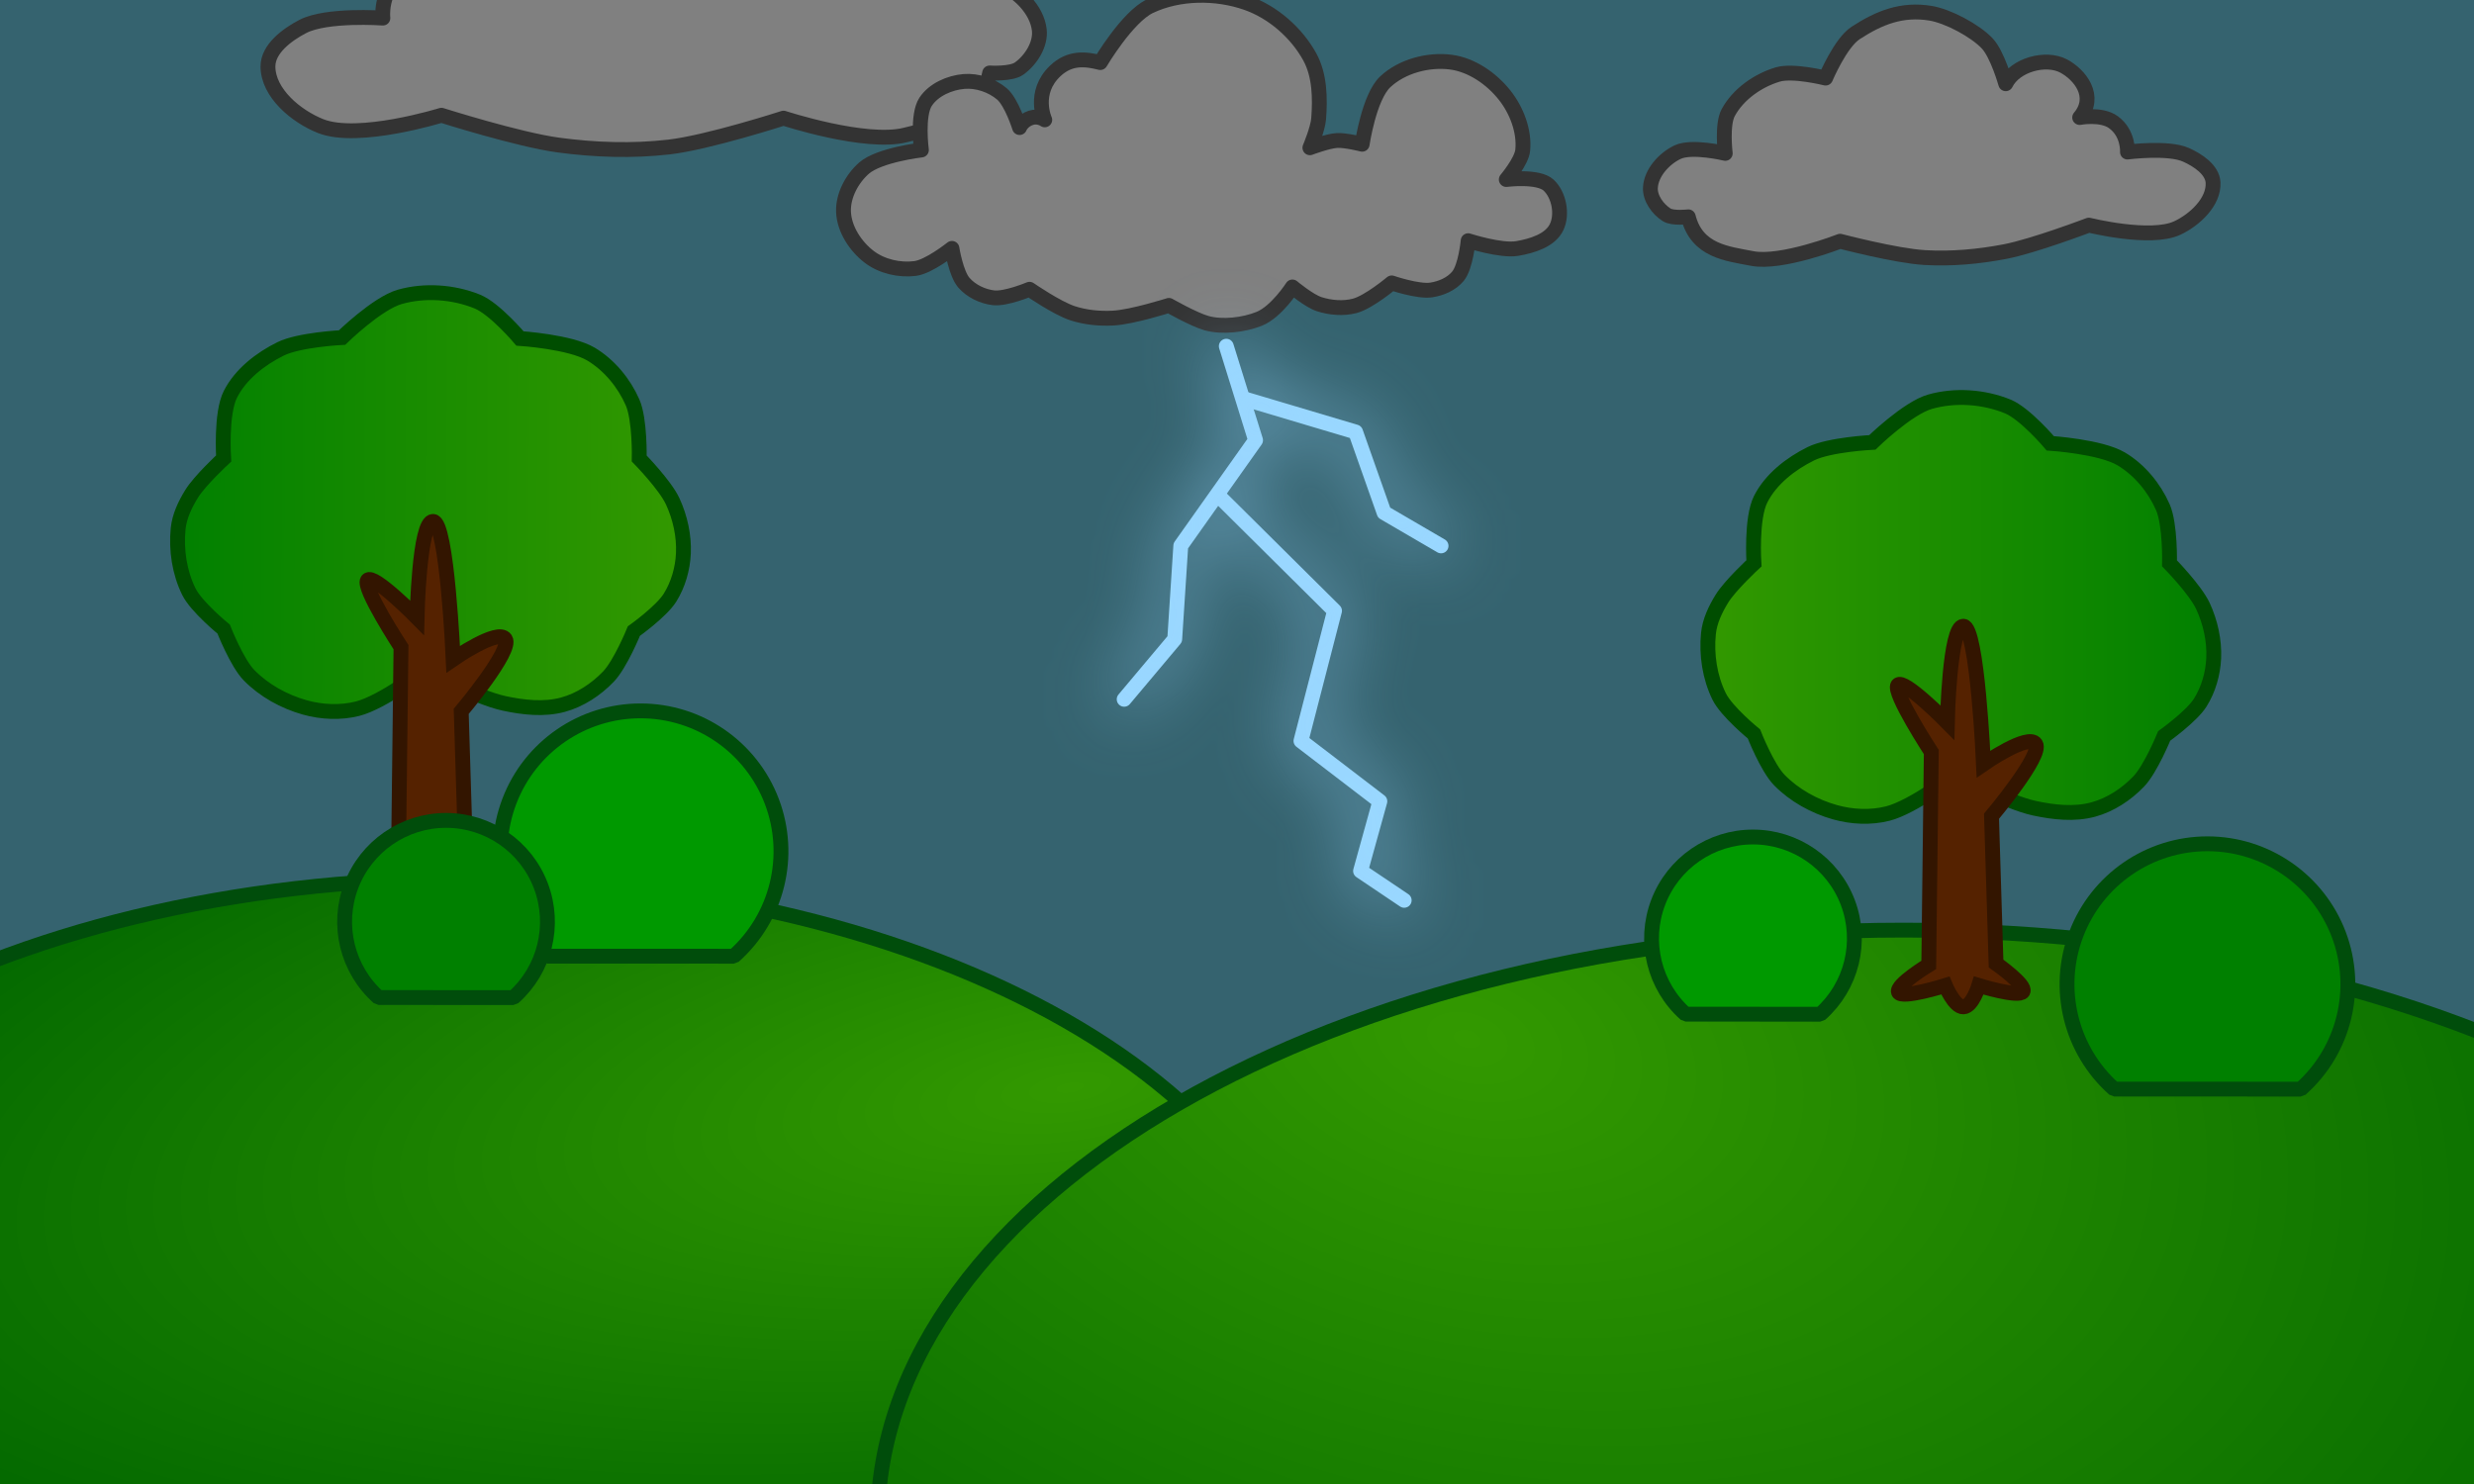
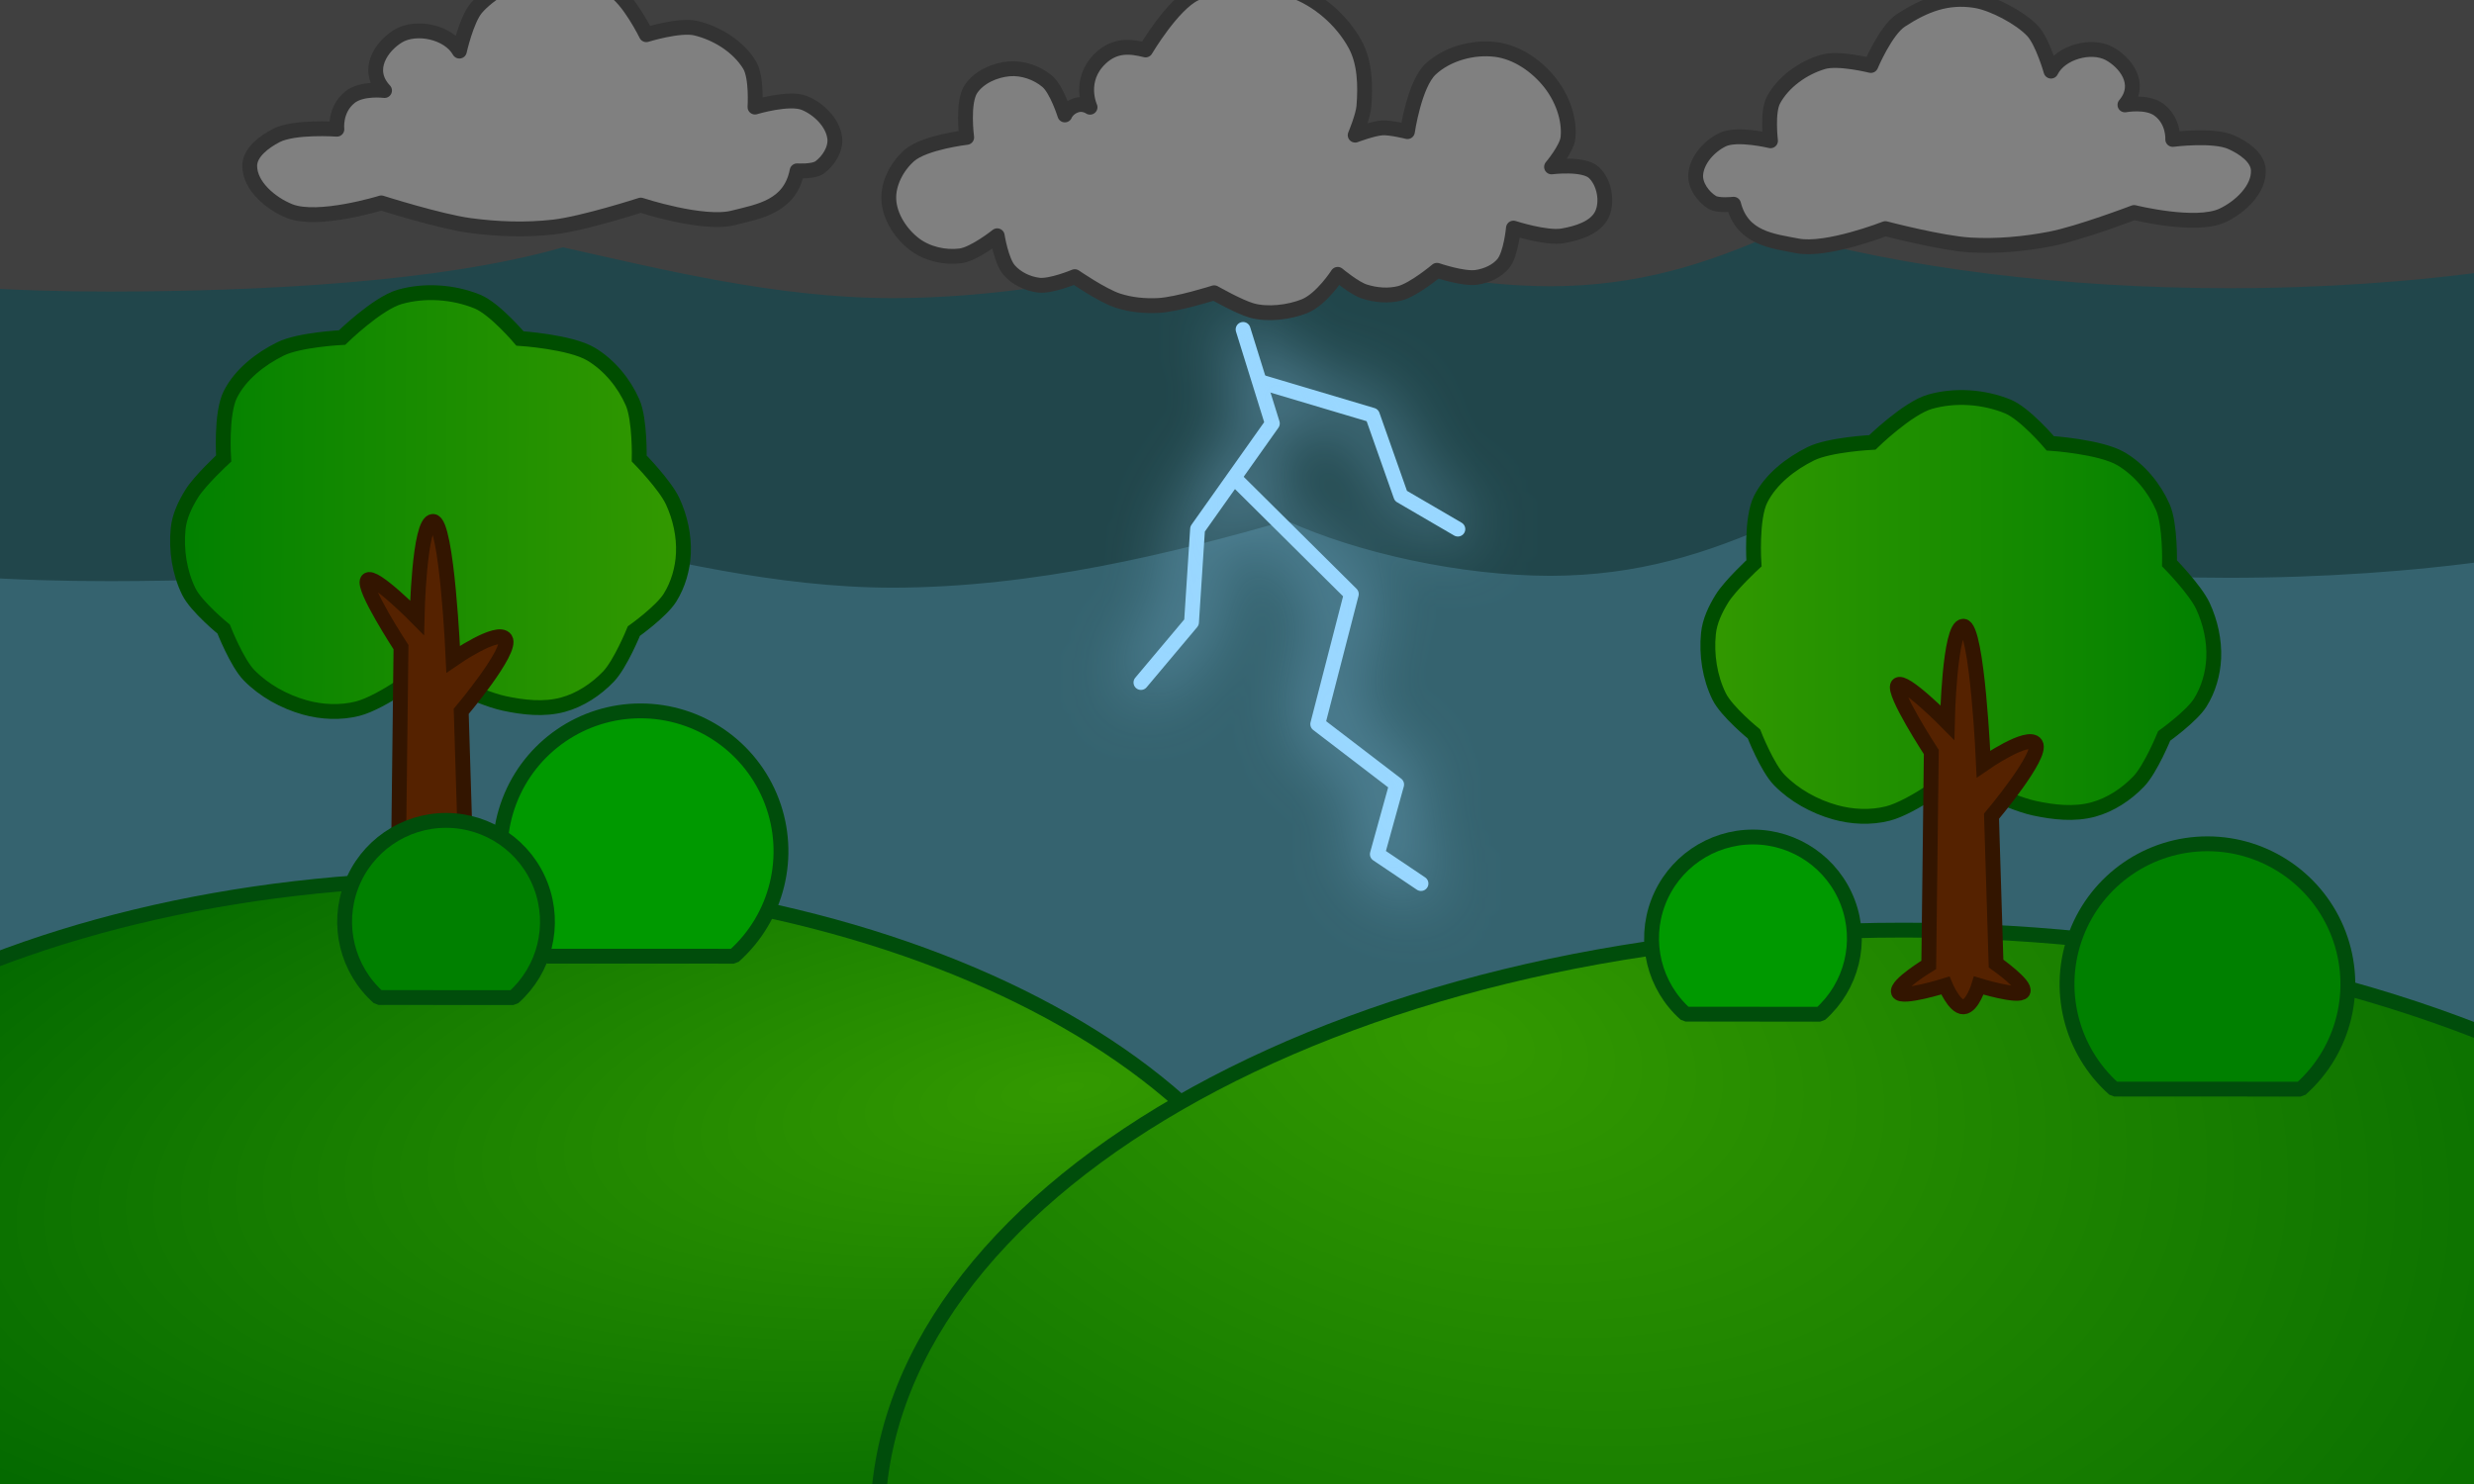
<svg xmlns="http://www.w3.org/2000/svg" xmlns:xlink="http://www.w3.org/1999/xlink" width="500mm" height="300mm" viewBox="0 0 1889.764 1133.858" version="1.1" id="svg1" xml:space="preserve">
  <defs id="defs1">
    <linearGradient id="linearGradient30">
      <stop style="stop-color:#339900;stop-opacity:1;" offset="0" id="stop30" />
      <stop style="stop-color:#008000;stop-opacity:1;" offset="1" id="stop31" />
    </linearGradient>
    <linearGradient id="linearGradient28">
      <stop style="stop-color:#339900;stop-opacity:1;" offset="0" id="stop28" />
      <stop style="stop-color:#008000;stop-opacity:1;" offset="1" id="stop29" />
    </linearGradient>
    <linearGradient id="linearGradient24">
      <stop style="stop-color:#339900;stop-opacity:1;" offset="0" id="stop25" />
      <stop style="stop-color:#006600;stop-opacity:1;" offset="1" id="stop26" />
    </linearGradient>
    <linearGradient id="linearGradient23">
      <stop style="stop-color:#339900;stop-opacity:1;" offset="0" id="stop23" />
      <stop style="stop-color:#006600;stop-opacity:1;" offset="1" id="stop24" />
    </linearGradient>
    <filter style="color-interpolation-filters:sRGB" id="filter18" x="-0.287" y="-0.164" width="1.575" height="1.329">
      <feGaussianBlur stdDeviation="26.618" id="feGaussianBlur18" />
    </filter>
    <radialGradient xlink:href="#linearGradient23" id="radialGradient24" cx="906.327" cy="1696.134" fx="906.327" fy="1696.134" r="789.547" gradientTransform="matrix(-0.2287756,0.8156493,-1.307272,-0.3666672,3545.485,676.5812)" gradientUnits="userSpaceOnUse" />
    <radialGradient xlink:href="#linearGradient24" id="radialGradient26" cx="-74.196" cy="1374.539" fx="-74.196" fy="1374.539" r="653.441" gradientTransform="matrix(-1.629581,0.2354849,-0.08221123,-0.5689107,809.5204,1630.489)" gradientUnits="userSpaceOnUse" />
    <linearGradient xlink:href="#linearGradient28" id="linearGradient29" x1="835.537" y1="-494.31" x2="442.689" y2="-496.123" gradientUnits="userSpaceOnUse" />
    <linearGradient xlink:href="#linearGradient30" id="linearGradient31" x1="443.834" y1="-503.377" x2="841.646" y2="-503.377" gradientUnits="userSpaceOnUse" />
  </defs>
  <g id="layer1">
    <g id="g14">
      <rect style="fill:#205360;fill-opacity:0.9;stroke:#000000;stroke-width:11.339;stroke-dasharray:none;stroke-opacity:1" id="rect1" width="2023.071" height="1241.648" x="-67.116" y="-52.734" transform="translate(-6.335632,0.2741966)" />
      <ellipse style="fill:url(#radialGradient26);fill-opacity:1;stroke-width:11.339;stroke-dasharray:none;stroke:#004d0b;stroke-opacity:1" id="path2" cx="355.799" cy="1041.324" rx="647.772" ry="369.942" />
      <ellipse style="fill:url(#radialGradient24);fill-opacity:1;stroke-width:11.339;stroke:#004d0b;stroke-opacity:1;stroke-dasharray:none" id="ellipse2" cx="1454.228" cy="1163.211" rx="783.878" ry="452.556" />
    </g>
-     <g id="g13">
+     <path id="path25" style="fill:#1f4347;fill-opacity:0.902;stroke-width:25.587;stroke-dasharray:none" d="m 112.22,-15.035 c -148.957,-9e-5 -291.814,24.588 -397.143,68.354 -105.329,43.767 -164.503,103.127 -164.503,165.023 -6.5e-4,61.896 59.172,121.257 164.502,165.024 105.329,43.767 219.976,60.661 368.934,60.661 113.59,-0.171 252.596,-6.956 345.974,-33.832 76.29,17.004 163.101,38.717 251.576,38.831 108.696,-0.114 214.335,-26.359 300.924,-51.294 54.942,24.987 133.733,42.119 201.606,42.226 66.952,-0.126 119.495,-16.916 173.999,-41.295 96.359,27.561 218.213,42.713 344.178,42.797 142.156,2e-5 278.49,-19.184 379.009,-53.332 100.519,-34.148 156.991,-80.462 156.991,-128.754 -1e-4,-48.292 -56.471,-94.606 -156.991,-128.754 -100.519,-34.148 -236.853,-53.332 -379.009,-53.332 -99.596,0.114 -197.129,9.652 -281.658,27.545 -61.363,-46.657 -152.76,-73.689 -249.213,-73.707 -82.319,0.113 -161.466,19.92 -221.285,55.377 -80.241,-19.403 -173.404,-29.717 -268.551,-29.73 -49.321,0.116 -98.325,3 -145.422,8.559 -106.636,-51.031 -261.273,-80.347 -423.918,-80.367 z" />
+     <path id="path22" style="fill:#404040;fill-opacity:1;stroke-width:25.589;stroke-dasharray:none" d="m 112.22,-236.275 c -148.957,-9e-5 -291.814,24.588 -397.143,68.354 -105.329,43.767 -164.503,103.127 -164.503,165.023 -6.5e-4,61.896 59.172,121.257 164.502,165.024 105.329,43.767 219.976,60.661 368.934,60.661 113.59,-0.171 252.596,-6.956 345.974,-33.832 76.29,17.004 163.101,38.717 251.576,38.831 108.696,-0.114 214.335,-26.359 300.924,-51.294 54.942,24.987 133.733,42.119 201.606,42.226 66.952,-0.126 119.495,-16.916 173.999,-41.295 96.359,27.561 218.213,42.713 344.178,42.797 142.156,2e-5 278.49,-19.184 379.009,-53.332 100.519,-34.148 156.991,-80.462 156.991,-128.754 -1e-4,-48.292 -56.471,-94.606 -156.991,-128.754 -100.519,-34.148 -236.853,-53.332 -379.009,-53.332 -99.596,0.114 -197.129,9.652 -281.658,27.545 -61.363,-46.657 -152.76,-73.689 -249.213,-73.707 -82.319,0.113 -161.466,19.92 -221.285,55.377 -80.241,-19.403 -173.404,-29.717 -268.551,-29.73 -49.321,0.116 -98.325,3 -145.422,8.559 -106.636,-51.031 -261.273,-80.347 -423.918,-80.367 z" />
+     <g id="g13" style="display:inline">
      <g id="g21" transform="translate(-313.8903,886.9856)">
        <path style="fill:url(#linearGradient29);fill-opacity:1;stroke:#004d00;stroke-width:11.339;stroke-dasharray:none;stroke-opacity:1" d="m 638.588,-375.141 c 0,0 -32.39,24.777 -51.628,29.648 -13.053,3.305 -27.422,2.632 -40.382,-1.022 -15.724,-4.433 -30.996,-12.864 -42.427,-24.536 -9.391,-9.589 -19.424,-35.27 -19.424,-35.27 0,0 -20.818,-16.949 -26.581,-28.625 -7.191,-14.569 -9.789,-31.883 -8.179,-48.05 0.941,-9.446 5.249,-18.495 10.223,-26.581 6.384,-10.377 24.536,-27.092 24.536,-27.092 0,0 -2.288,-34.385 5.152,-49.041 7.8,-15.364 22.869,-27.061 38.314,-34.699 14.277,-7.06 46.988,-8.675 46.988,-8.675 0,0 26.796,-26.174 44.097,-31.085 19.044,-5.405 40.949,-3.866 59.278,3.614 13.285,5.422 32.53,28.193 32.53,28.193 0,0 38.367,2.453 54.271,11.95 13.9,8.3 25.169,21.987 31.692,36.804 5.808,13.192 5.112,42.938 5.112,42.938 0,0 19.755,20.152 25.558,32.715 5.69,12.316 8.802,26.318 8.179,39.871 -0.54,11.738 -3.991,23.775 -10.223,33.737 -6.651,10.631 -27.603,25.558 -27.603,25.558 0,0 -10.246,25.171 -19.424,34.759 -9.417,9.838 -21.617,17.898 -34.759,21.469 -14.473,3.932 -30.32,2.13 -44.983,-1.022 -21.349,-4.59 -60.318,-25.558 -60.318,-25.558 z" id="path19" />
        <path style="fill:#552200;fill-opacity:1;stroke:#331500;stroke-width:11.339;stroke-dasharray:none;stroke-opacity:1" d="m 595.139,-209.012 c -2.228,-5.457 23.116,-20.87 23.116,-20.87 l 1.931,-162.638 c 0,0 -29.764,-45.599 -25.558,-51.117 4.206,-5.517 37.826,28.625 37.826,28.625 0,0 1.522,-73.918 12.268,-73.608 10.746,0.31 15.335,105.3 15.335,105.3 0,0 34.301,-23.803 39.871,-15.335 5.569,8.468 -33.737,55.206 -33.737,55.206 l 3.465,112.544 c 0,0 23.336,16.442 20.56,21.381 -2.776,4.94 -33.737,-4.6 -33.737,-4.6 0,0 -4.838,16.089 -11.757,16.357 -6.919,0.269 -13.801,-16.357 -13.801,-16.357 0,0 -33.554,10.568 -35.782,5.112 z" id="path21" />
      </g>
      <path style="fill:#009900;fill-opacity:1;stroke:#004d0b;stroke-width:11.339;stroke-linecap:round;stroke-linejoin:bevel;stroke-dasharray:none;stroke-opacity:1;paint-order:fill markers stroke" id="path20" d="m 10.502,-1502.688 a 77.47,77.47 0 0 1 -62.847,61.555 77.47,77.47 0 0 1 -79.867,-36.879 77.47,77.47 0 0 1 6.099,-87.759 77.47,77.47 0 0 1 84.201,-25.477 z" transform="rotate(120.6406)" />
      <path style="fill:#008000;fill-opacity:1;stroke:#004d0b;stroke-width:11.339;stroke-linecap:round;stroke-linejoin:bevel;stroke-dasharray:none;stroke-opacity:1;paint-order:fill markers stroke" id="path3" d="m -107.097,-1813.511 a 107.256,107.256 0 0 1 -87.011,85.223 107.256,107.256 0 0 1 -110.576,-51.058 107.256,107.256 0 0 1 8.444,-121.502 107.256,107.256 0 0 1 116.575,-35.273 z" transform="rotate(120.6406)" />
      <path style="fill:#009900;fill-opacity:1;stroke:#004d0b;stroke-width:11.339;stroke-linecap:round;stroke-linejoin:bevel;stroke-dasharray:none;stroke-opacity:1;paint-order:fill markers stroke" id="path4" d="m 415.515,-731.989 a 107.256,107.256 0 0 1 -87.011,85.223 107.256,107.256 0 0 1 -110.576,-51.058 107.256,107.256 0 0 1 8.444,-121.502 107.256,107.256 0 0 1 116.575,-35.273 z" transform="rotate(120.6406)" />
      <path style="fill:#008000;fill-opacity:1;stroke:#004d0b;stroke-width:11.339;stroke-linecap:round;stroke-linejoin:bevel;stroke-dasharray:none;stroke-opacity:1;paint-order:fill markers stroke" id="path5" d="m 508.364,-637.3 a 77.47,77.47 0 0 1 -62.847,61.555 77.47,77.47 0 0 1 -79.867,-36.879 77.47,77.47 0 0 1 6.099,-87.759 77.47,77.47 0 0 1 84.201,-25.477 z" transform="rotate(120.6406)" />
-       <g id="g12" transform="translate(149.2176,-4.946924)">
-         <path style="fill:#808080;fill-opacity:1;stroke:#333333;stroke-width:11.339;stroke-linecap:round;stroke-linejoin:round;stroke-dasharray:none;stroke-opacity:1;paint-order:fill markers stroke" d="m 1446.359,176.948 c 0,0 -42.004,15.988 -63.961,20.214 -20.182,3.885 -40.97,5.771 -61.487,4.574 -21.885,-1.277 -64.573,-12.472 -64.573,-12.472 0,0 -44.802,17.549 -67.211,13.182 -19.046,-3.712 -42.088,-5.702 -48.738,-31.834 0,0 -11.81,1.437 -16.478,-1.502 -6.863,-4.321 -12.938,-12.798 -12.465,-20.894 0.662,-11.326 10.484,-22.112 20.722,-27 10.965,-5.234 36.438,0.927 36.438,0.927 0,0 -2.679,-21.929 2.234,-31.08 7.535,-14.032 22.578,-24.61 37.835,-29.182 11.71,-3.509 36.572,2.735 36.572,2.735 0,0 11.349,-26.909 22.897,-34.435 18.317,-11.938 35.475,-18.616 57.063,-15.155 13.413,2.15 34.228,13.243 43.545,23.129 7.74,8.212 14.109,30.773 14.109,30.773 7.164,-14.493 30.581,-20.752 44.213,-13.557 12.153,6.415 25.949,23.077 12.26,39.36 0,0 16.517,-3.124 25.722,3.542 11.764,8.52 10.791,22.837 10.791,22.837 0,0 31.104,-3.992 44.711,2.13 8.999,4.048 20.151,11.339 20.67,21.193 0.776,14.74 -14.031,28.554 -27.418,34.772 -20.403,9.477 -67.451,-2.257 -67.451,-2.257 z" id="path7" />
-         <path style="fill:#808080;fill-opacity:1;stroke:#333333;stroke-width:11.339;stroke-linecap:round;stroke-linejoin:round;stroke-dasharray:none;stroke-opacity:1;paint-order:fill markers stroke" d="m 187.963,92.996 c 0,0 58.788,18.664 89.2,22.76 27.953,3.765 56.582,4.744 84.603,1.52 29.889,-3.439 87.516,-22.075 87.516,-22.075 0,0 62.743,20.587 93.111,12.874 25.811,-6.556 57.229,-11.062 64.324,-47.383 0,0 16.294,1.057 22.462,-3.33 9.07,-6.45 16.74,-18.535 15.466,-29.592 -1.781,-15.468 -16.072,-29.489 -30.478,-35.395 -15.428,-6.325 -49.856,4.083 -49.856,4.083 0,0 1.978,-30.254 -5.461,-42.413 -11.408,-18.645 -32.837,-31.977 -54.095,-37.064 -16.316,-3.905 -49.901,6.571 -49.901,6.571 0,0 -17.628,-35.995 -34.032,-45.416 -26.02,-14.943 -50.045,-22.769 -79.358,-16.36 -18.212,3.982 -45.877,20.788 -57.88,35.053 -9.971,11.85 -16.956,43.255 -16.956,43.255 -10.936,-19.305 -43.504,-26.074 -61.628,-15.162 -16.156,9.728 -33.773,33.623 -13.759,54.878 0,0 -22.873,-3.006 -34.971,6.839 -15.462,12.583 -13.023,32.125 -13.023,32.125 0,0 -42.927,-3.068 -61.098,6.37 -12.018,6.242 -26.736,17.092 -26.686,30.635 0.074,20.257 21.43,38.041 40.253,45.527 28.688,11.41 92.247,-8.299 92.247,-8.299 z" id="path8" />
-         <path style="fill:#808080;fill-opacity:1;stroke:#333333;stroke-width:11.339;stroke-linecap:round;stroke-linejoin:round;stroke-dasharray:none;stroke-opacity:1;paint-order:fill markers stroke" d="m 743.65,238.275 c 0,0 -28.021,8.933 -42.548,9.704 -10.385,0.551 -21.088,-0.474 -30.982,-3.677 -11.962,-3.872 -32.956,-18.347 -32.956,-18.347 0,0 -18.188,7.639 -27.559,6.509 -8.379,-1.01 -17.008,-5.147 -22.553,-11.51 -6.082,-6.979 -9.124,-26.231 -9.124,-26.231 0,0 -17.543,14.024 -28.148,15.373 -11.904,1.514 -25.343,-1.55 -34.907,-8.796 -10.559,-8 -19.232,-21.235 -19.776,-34.471 -0.506,-12.293 6.419,-25.31 15.675,-33.416 11.527,-10.095 43.826,-13.862 43.826,-13.862 0,0 -3.579,-26.626 3.256,-36.916 6.097,-9.179 18.248,-14.514 29.228,-15.445 10.152,-0.861 21.266,2.943 29.042,9.526 7.379,6.247 13.463,25.691 13.463,25.691 0,0 1.932,-5.22 8.634,-7.43 5.787,-1.908 10.605,1.532 10.605,1.532 0,0 -9.559,-20.714 8,-37.366 11.016,-10.447 22.734,-9.349 34.42,-6.385 0,0 20.62,-34.903 37.913,-43.085 22.267,-10.536 50.607,-10.705 73.859,-2.567 19.979,6.993 38.045,22.749 48.237,41.301 7.674,13.97 7.971,31.443 6.766,47.337 -0.582,7.673 -6.676,22.099 -6.676,22.099 0,0 13.584,-5.147 20.725,-5.553 6.459,-0.368 19.195,2.863 19.195,2.863 0,0 5.275,-36.07 17.62,-47.672 12.713,-11.948 32.824,-17.323 50.124,-15.067 15.96,2.082 31.159,12.662 41.13,25.296 9.131,11.57 15.21,27.346 13.777,42.015 -0.832,8.513 -12.563,22.376 -12.563,22.376 0,0 24.516,-3.132 32.43,4.374 7.862,7.457 10.681,22.148 6.042,31.94 -4.891,10.322 -18.835,14.453 -30.091,16.393 -12.471,2.15 -37.497,-5.951 -37.497,-5.951 0,0 -1.824,19.87 -7.8,27.145 -4.85,5.905 -12.828,9.353 -20.384,10.49 -10.114,1.523 -30.208,-5.387 -30.208,-5.387 0,0 -17.57,14.768 -28.321,17.553 -8.729,2.261 -18.43,1.446 -27.019,-1.296 -7.739,-2.471 -20.517,-13.156 -20.517,-13.156 0,0 -12.156,19.034 -25.424,24.357 -11.662,4.679 -28.146,6.665 -40.241,3.255 -9.719,-2.74 -28.669,-13.546 -28.669,-13.546 z" id="path6" />
-       </g>
      <g id="g17" transform="translate(855.0277,967.0882)">
        <path style="fill:url(#linearGradient31);fill-opacity:1;stroke:#004d00;stroke-width:11.339;stroke-dasharray:none;stroke-opacity:1" d="m 638.588,-375.141 c 0,0 -32.39,24.777 -51.628,29.648 -13.053,3.305 -27.422,2.632 -40.382,-1.022 -15.724,-4.433 -30.996,-12.864 -42.427,-24.536 -9.391,-9.589 -19.424,-35.27 -19.424,-35.27 0,0 -20.818,-16.949 -26.581,-28.625 -7.191,-14.569 -9.789,-31.883 -8.179,-48.05 0.941,-9.446 5.249,-18.495 10.223,-26.581 6.384,-10.377 24.536,-27.092 24.536,-27.092 0,0 -2.288,-34.385 5.152,-49.041 7.8,-15.364 22.869,-27.061 38.314,-34.699 14.277,-7.06 46.988,-8.675 46.988,-8.675 0,0 26.796,-26.174 44.097,-31.085 19.044,-5.405 40.949,-3.866 59.278,3.614 13.285,5.422 32.53,28.193 32.53,28.193 0,0 38.367,2.453 54.271,11.95 13.9,8.3 25.169,21.987 31.692,36.804 5.808,13.192 5.112,42.938 5.112,42.938 0,0 19.755,20.152 25.558,32.715 5.69,12.316 8.802,26.318 8.179,39.871 -0.54,11.738 -3.991,23.775 -10.223,33.737 -6.651,10.631 -27.603,25.558 -27.603,25.558 0,0 -10.246,25.171 -19.424,34.759 -9.417,9.838 -21.617,17.898 -34.759,21.469 -14.473,3.932 -30.32,2.13 -44.983,-1.022 -21.349,-4.59 -60.318,-25.558 -60.318,-25.558 z" id="path16" />
        <path style="fill:#552200;fill-opacity:1;stroke:#331500;stroke-width:11.339;stroke-dasharray:none;stroke-opacity:1" d="m 595.139,-209.012 c -2.228,-5.457 23.116,-20.87 23.116,-20.87 l 1.931,-162.638 c 0,0 -29.764,-45.599 -25.558,-51.117 4.206,-5.517 37.826,28.625 37.826,28.625 0,0 1.522,-73.918 12.268,-73.608 10.746,0.31 15.335,105.3 15.335,105.3 0,0 34.301,-23.803 39.871,-15.335 5.569,8.468 -33.737,55.206 -33.737,55.206 l 3.465,112.544 c 0,0 23.336,16.442 20.56,21.381 -2.776,4.94 -33.737,-4.6 -33.737,-4.6 0,0 -4.838,16.089 -11.757,16.357 -6.919,0.269 -13.801,-16.357 -13.801,-16.357 0,0 -33.554,10.568 -35.782,5.112 z" id="path17" />
      </g>
    </g>
-     <g id="g22" transform="translate(148.7021,-30.82849)">
+     <g id="g22" transform="translate(161.5251,-43.65145)" style="display:inline">
      <g id="g11">
        <path style="fill:none;fill-opacity:1;stroke:#99d7ff;stroke-width:11.339;stroke-linecap:round;stroke-linejoin:round;stroke-dasharray:none;stroke-opacity:1;paint-order:fill markers stroke" d="m 788.004,295.352 22.357,71.832 -57.116,80.645 -4.638,71.333 -38.619,45.964" id="path9" />
        <path style="fill:none;fill-opacity:1;stroke:#99d7ff;stroke-width:11.339;stroke-linecap:round;stroke-linejoin:round;stroke-dasharray:none;stroke-opacity:1;paint-order:fill markers stroke" d="m 781.904,409.43 88.775,88.101 -25.646,99.378 60.268,46.163 -14.746,53.215 33.34,22.44" id="path10" />
        <path style="fill:none;fill-opacity:1;stroke:#99d7ff;stroke-width:11.339;stroke-linecap:round;stroke-linejoin:round;stroke-dasharray:none;stroke-opacity:1;paint-order:fill markers stroke" d="m 801.541,335.486 85.232,25.388 21.761,61.657 43.523,25.388" id="path11" />
      </g>
      <g id="g18" style="stroke:#99d7ff;stroke-opacity:1;filter:url(#filter18)">
        <path style="fill:none;fill-opacity:1;stroke:#99d7ff;stroke-width:11.339;stroke-linecap:round;stroke-linejoin:round;stroke-dasharray:none;stroke-opacity:1;paint-order:fill markers stroke" d="m 788.004,295.352 22.357,71.832 -57.116,80.645 -4.638,71.333 -38.619,45.964" id="path14" />
        <path style="fill:none;fill-opacity:1;stroke:#99d7ff;stroke-width:11.339;stroke-linecap:round;stroke-linejoin:round;stroke-dasharray:none;stroke-opacity:1;paint-order:fill markers stroke" d="m 781.904,409.43 88.775,88.101 -25.646,99.378 60.268,46.163 -14.746,53.215 33.34,22.44" id="path15" />
        <path style="fill:none;fill-opacity:1;stroke:#99d7ff;stroke-width:11.339;stroke-linecap:round;stroke-linejoin:round;stroke-dasharray:none;stroke-opacity:1;paint-order:fill markers stroke" d="m 801.541,335.486 85.232,25.388 21.761,61.657 43.523,25.388" id="path18" />
      </g>
+       <g id="g12" transform="translate(22.2768,29.06843)" style="display:inline">
+         <path style="fill:#808080;fill-opacity:1;stroke:#333333;stroke-width:11.339;stroke-linecap:round;stroke-linejoin:round;stroke-dasharray:none;stroke-opacity:1;paint-order:fill markers stroke" d="m 1446.359,176.948 c 0,0 -42.004,15.988 -63.961,20.214 -20.182,3.885 -40.97,5.771 -61.487,4.574 -21.885,-1.277 -64.573,-12.472 -64.573,-12.472 0,0 -44.802,17.549 -67.211,13.182 -19.046,-3.712 -42.088,-5.702 -48.738,-31.834 0,0 -11.81,1.437 -16.478,-1.502 -6.863,-4.321 -12.938,-12.798 -12.465,-20.894 0.662,-11.326 10.484,-22.112 20.722,-27 10.965,-5.234 36.438,0.927 36.438,0.927 0,0 -2.679,-21.929 2.234,-31.08 7.535,-14.032 22.578,-24.61 37.835,-29.182 11.71,-3.509 36.572,2.735 36.572,2.735 0,0 11.349,-26.909 22.897,-34.435 18.317,-11.938 35.475,-18.616 57.063,-15.155 13.413,2.15 34.228,13.243 43.545,23.129 7.74,8.212 14.109,30.773 14.109,30.773 7.164,-14.493 30.581,-20.752 44.213,-13.557 12.153,6.415 25.949,23.077 12.26,39.36 0,0 16.517,-3.124 25.722,3.542 11.764,8.52 10.791,22.837 10.791,22.837 0,0 31.104,-3.992 44.711,2.13 8.999,4.048 20.151,11.339 20.67,21.193 0.776,14.74 -14.031,28.554 -27.418,34.772 -20.403,9.477 -67.451,-2.257 -67.451,-2.257 z" id="path7" />
+         <path style="fill:#808080;fill-opacity:1;stroke:#333333;stroke-width:11.339;stroke-linecap:round;stroke-linejoin:round;stroke-dasharray:none;stroke-opacity:1;paint-order:fill markers stroke" d="m 107.443,169.61 c 0,0 44.59,14.156 67.656,17.263 21.202,2.856 42.917,3.598 64.17,1.153 22.67,-2.608 66.379,-16.743 66.379,-16.743 0,0 47.59,15.615 70.623,9.764 19.577,-4.973 43.407,-8.39 48.788,-35.939 0,0 12.358,0.801 17.037,-2.526 6.88,-4.893 12.697,-14.058 11.731,-22.445 -1.351,-11.732 -12.191,-22.367 -23.117,-26.847 -11.702,-4.798 -37.815,3.097 -37.815,3.097 0,0 1.501,-22.947 -4.142,-32.17 -8.653,-14.142 -24.906,-24.254 -41.03,-28.112 -12.376,-2.962 -37.849,4.984 -37.849,4.984 0,0 -13.37,-27.301 -25.813,-34.447 -19.736,-11.334 -37.958,-17.27 -60.192,-12.409 -13.814,3.02 -34.797,15.768 -43.901,26.587 -7.563,8.988 -12.861,32.808 -12.861,32.808 -8.294,-14.643 -32.997,-19.776 -46.744,-11.5 -12.254,7.378 -25.616,25.502 -10.436,41.624 0,0 -17.349,-2.28 -26.525,5.187 -11.728,9.544 -9.877,24.366 -9.877,24.366 0,0 -32.559,-2.327 -46.342,4.831 -9.116,4.734 -20.279,12.964 -20.241,23.236 0.057,15.364 16.254,28.854 30.531,34.532 21.759,8.654 69.968,-6.295 69.968,-6.295 z" id="path8" />
+         <path style="fill:#808080;fill-opacity:1;stroke:#333333;stroke-width:11.339;stroke-linecap:round;stroke-linejoin:round;stroke-dasharray:none;stroke-opacity:1;paint-order:fill markers stroke" d="m 743.65,238.275 c 0,0 -28.021,8.933 -42.548,9.704 -10.385,0.551 -21.088,-0.474 -30.982,-3.677 -11.962,-3.872 -32.956,-18.347 -32.956,-18.347 0,0 -18.188,7.639 -27.559,6.509 -8.379,-1.01 -17.008,-5.147 -22.553,-11.51 -6.082,-6.979 -9.124,-26.231 -9.124,-26.231 0,0 -17.543,14.024 -28.148,15.373 -11.904,1.514 -25.343,-1.55 -34.907,-8.796 -10.559,-8 -19.232,-21.235 -19.776,-34.471 -0.506,-12.293 6.419,-25.31 15.675,-33.416 11.527,-10.095 43.826,-13.862 43.826,-13.862 0,0 -3.579,-26.626 3.256,-36.916 6.097,-9.179 18.248,-14.514 29.228,-15.445 10.152,-0.861 21.266,2.943 29.042,9.526 7.379,6.247 13.463,25.691 13.463,25.691 0,0 1.932,-5.22 8.634,-7.43 5.787,-1.908 10.605,1.532 10.605,1.532 0,0 -9.559,-20.714 8,-37.366 11.016,-10.447 22.734,-9.349 34.42,-6.385 0,0 20.62,-34.903 37.913,-43.085 22.267,-10.536 50.607,-10.705 73.859,-2.567 19.979,6.993 38.045,22.749 48.237,41.301 7.674,13.97 7.971,31.443 6.766,47.337 -0.582,7.673 -6.676,22.099 -6.676,22.099 0,0 13.584,-5.147 20.725,-5.553 6.459,-0.368 19.195,2.863 19.195,2.863 0,0 5.275,-36.07 17.62,-47.672 12.713,-11.948 32.824,-17.323 50.124,-15.067 15.96,2.082 31.159,12.662 41.13,25.296 9.131,11.57 15.21,27.346 13.777,42.015 -0.832,8.513 -12.563,22.376 -12.563,22.376 0,0 24.516,-3.132 32.43,4.374 7.862,7.457 10.681,22.148 6.042,31.94 -4.891,10.322 -18.835,14.453 -30.091,16.393 -12.471,2.15 -37.497,-5.951 -37.497,-5.951 0,0 -1.824,19.87 -7.8,27.145 -4.85,5.905 -12.828,9.353 -20.384,10.49 -10.114,1.523 -30.208,-5.387 -30.208,-5.387 0,0 -17.57,14.768 -28.321,17.553 -8.729,2.261 -18.43,1.446 -27.019,-1.296 -7.739,-2.471 -20.517,-13.156 -20.517,-13.156 0,0 -12.156,19.034 -25.424,24.357 -11.662,4.679 -28.146,6.665 -40.241,3.255 -9.719,-2.74 -28.669,-13.546 -28.669,-13.546 z" id="path6" />
+       </g>
    </g>
  </g>
</svg>
